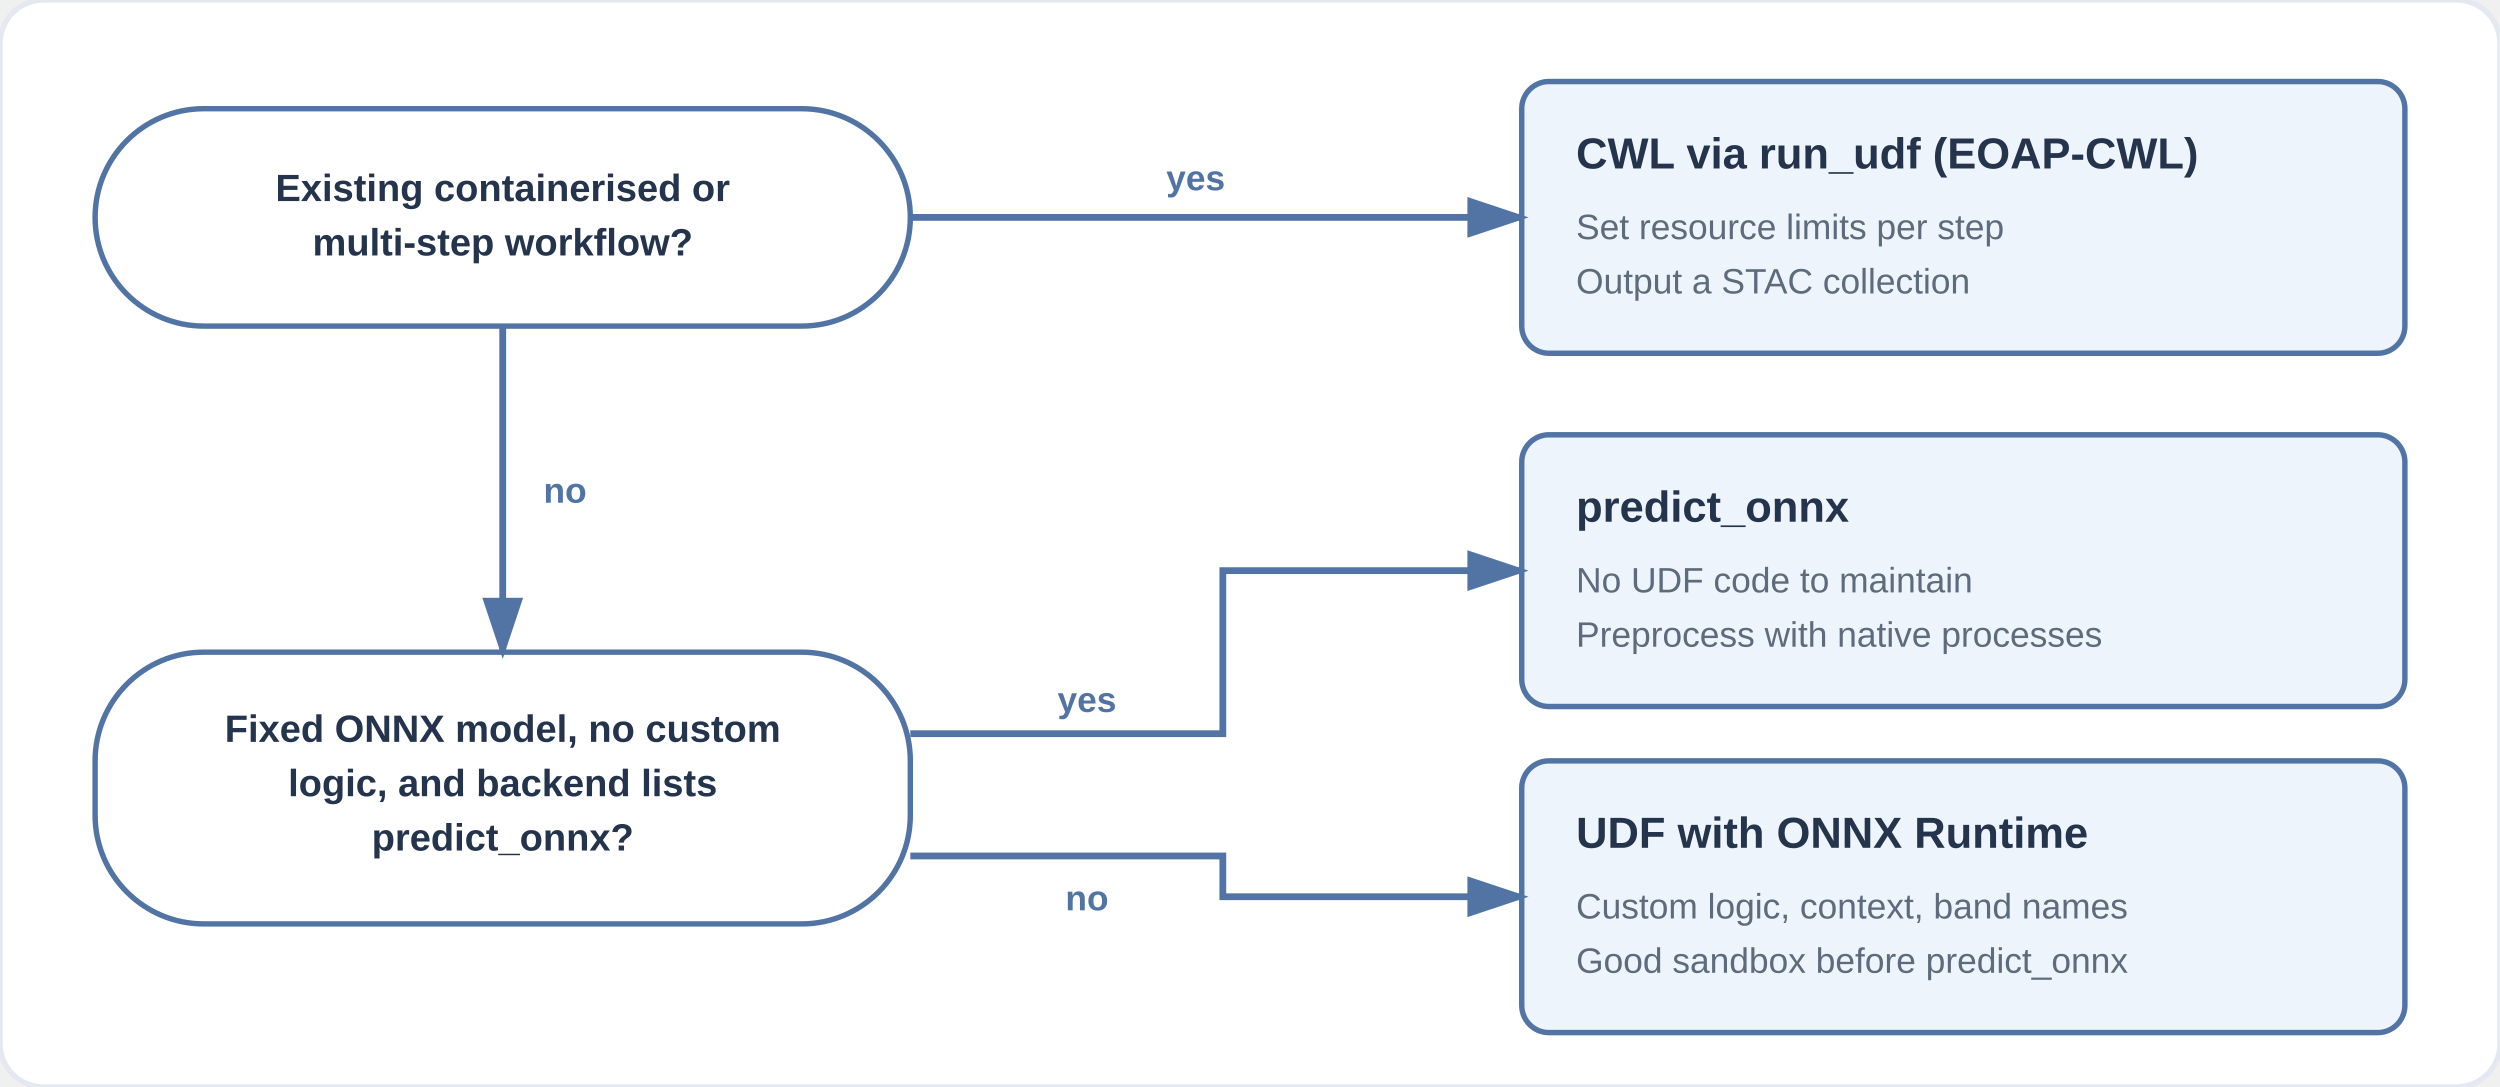
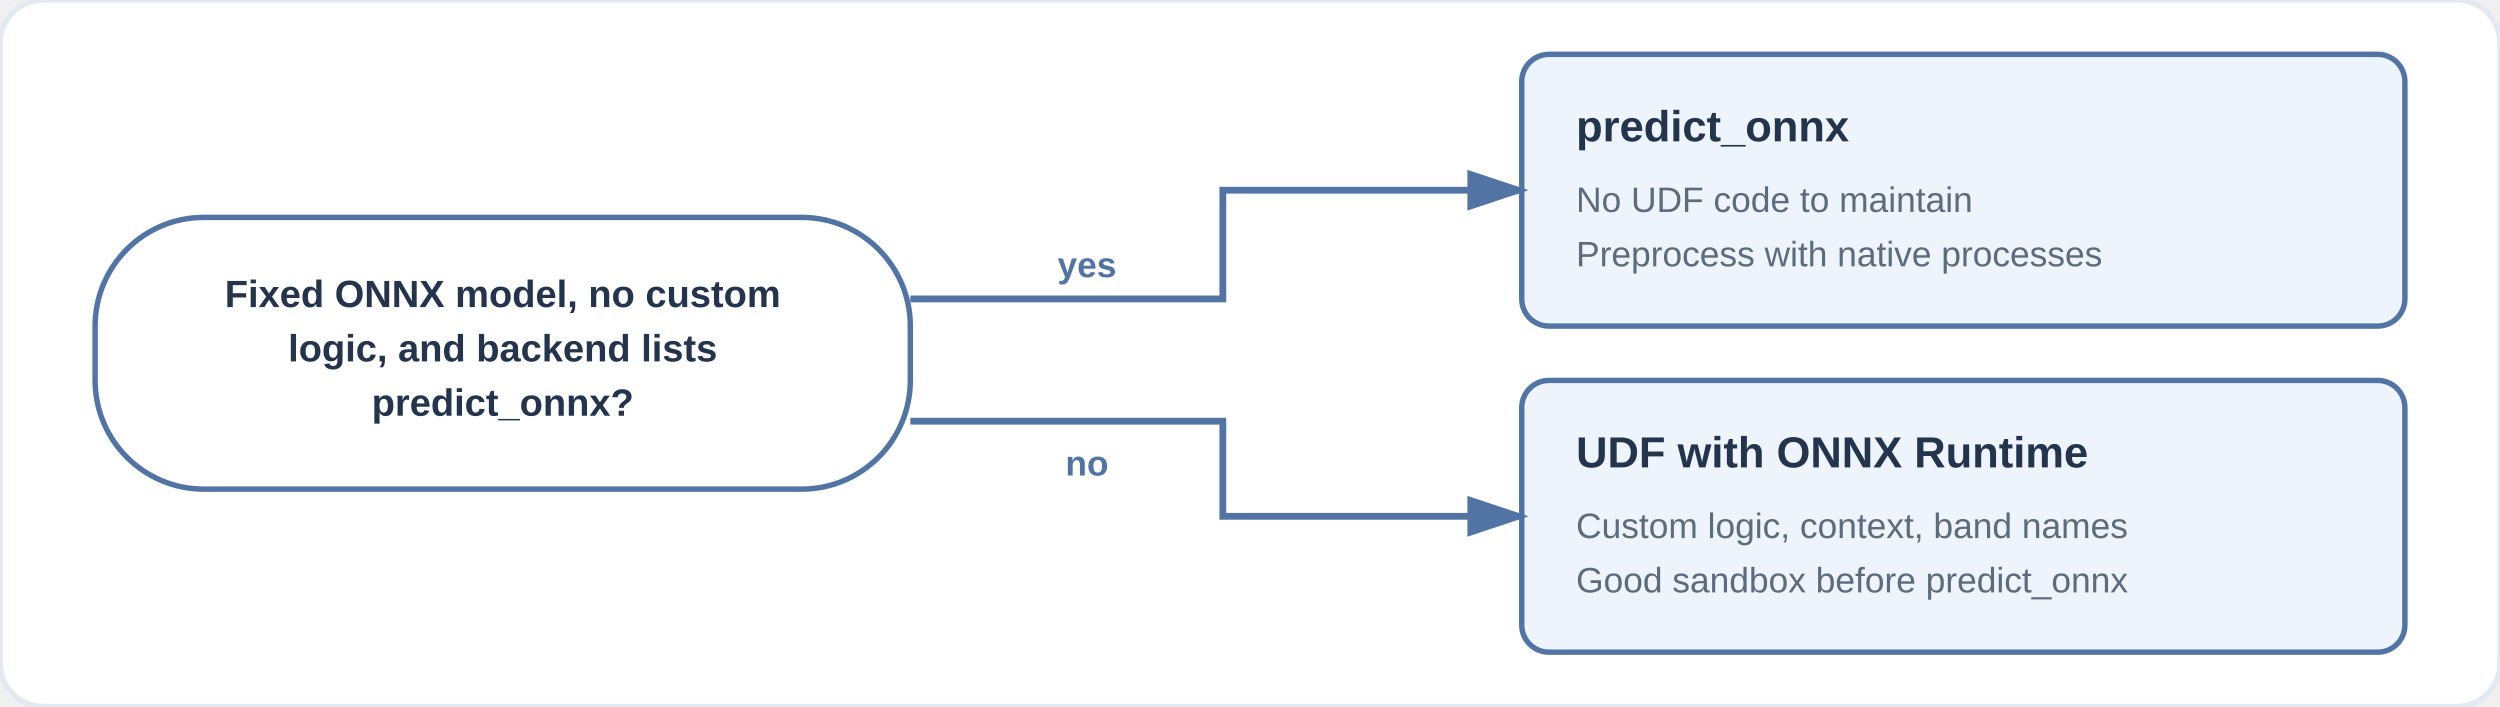
- <svg xmlns="http://www.w3.org/2000/svg" width="920" height="400" viewBox="0 0 920 400" role="img" aria-labelledby="title desc">
+ <svg xmlns="http://www.w3.org/2000/svg" width="920" height="260" viewBox="0 0 920 260" role="img" aria-labelledby="title desc">
  <defs>
    <marker id="arrow" markerWidth="10" markerHeight="10" refX="8" refY="3" orient="auto" markerUnits="strokeWidth">
      <path d="M0,0 L0,6 L9,3 z" fill="#5174a5" />
    </marker>
    <style>
      .q { fill:#ffffff; stroke:#5174a5; stroke-width:2; }
      .card { fill:#edf4fb; stroke:#5174a5; stroke-width:2; }
      .title { fill:#24344d; font:700 16px Arial,sans-serif; }
      .qtext { fill:#24344d; font:700 14px Arial,sans-serif; }
      .detail { fill:#5d6b7d; font:13px Arial,sans-serif; }
      .arrow { fill:none; stroke:#5174a5; stroke-width:2.5; marker-end:url(#arrow); }
      .label { fill:#5174a5; font:700 13px Arial,sans-serif; }
    </style>
  </defs>
-   <rect width="920" height="400" rx="16" fill="#ffffff" stroke="#e4e9f1" stroke-width="2" />
-   <rect class="q" x="35" y="40" width="300" height="80" rx="40" />
-   <text class="qtext" x="185" y="74" text-anchor="middle">Existing containerised or</text>
-   <text class="qtext" x="185" y="94" text-anchor="middle">multi-step workflow?</text>
-   <rect class="q" x="35" y="240" width="300" height="100" rx="40" />
-   <text class="qtext" x="185" y="273" text-anchor="middle">Fixed ONNX model, no custom</text>
-   <text class="qtext" x="185" y="293" text-anchor="middle">logic, and backend lists</text>
-   <text class="qtext" x="185" y="313" text-anchor="middle">predict_onnx?</text>
-   <rect class="card" x="560" y="30" width="325" height="100" rx="10" />
-   <text class="title" x="580" y="62">CWL via run_udf (EOAP-CWL)</text>
-   <text class="detail" x="580" y="88">Set resource limits per step</text>
-   <text class="detail" x="580" y="108">Output a STAC collection</text>
-   <rect class="card" x="560" y="160" width="325" height="100" rx="10" />
-   <text class="title" x="580" y="192">predict_onnx</text>
-   <text class="detail" x="580" y="218">No UDF code to maintain</text>
-   <text class="detail" x="580" y="238">Preprocess with native processes</text>
-   <rect class="card" x="560" y="280" width="325" height="100" rx="10" />
-   <text class="title" x="580" y="312">UDF with ONNX Runtime</text>
-   <text class="detail" x="580" y="338">Custom logic, context, band names</text>
-   <text class="detail" x="580" y="358">Good sandbox before predict_onnx</text>
-   <path class="arrow" d="M335 80 H560" />
-   <text class="label" x="440" y="70" text-anchor="middle">yes</text>
-   <path class="arrow" d="M185 120 V240" />
-   <text class="label" x="200" y="185">no</text>
-   <path class="arrow" d="M335 270 H450 V210 H560" />
-   <text class="label" x="400" y="262" text-anchor="middle">yes</text>
-   <path class="arrow" d="M335 315 H450 V330 H560" />
-   <text class="label" x="400" y="335" text-anchor="middle">no</text>
+   <rect width="920" height="260" rx="16" fill="#ffffff" stroke="#e4e9f1" stroke-width="2" />
+   <rect class="q" x="35" y="80" width="300" height="100" rx="40" />
+   <text class="qtext" x="185" y="113" text-anchor="middle">Fixed ONNX model, no custom</text>
+   <text class="qtext" x="185" y="133" text-anchor="middle">logic, and backend lists</text>
+   <text class="qtext" x="185" y="153" text-anchor="middle">predict_onnx?</text>
+   <rect class="card" x="560" y="20" width="325" height="100" rx="10" />
+   <text class="title" x="580" y="52">predict_onnx</text>
+   <text class="detail" x="580" y="78">No UDF code to maintain</text>
+   <text class="detail" x="580" y="98">Preprocess with native processes</text>
+   <rect class="card" x="560" y="140" width="325" height="100" rx="10" />
+   <text class="title" x="580" y="172">UDF with ONNX Runtime</text>
+   <text class="detail" x="580" y="198">Custom logic, context, band names</text>
+   <text class="detail" x="580" y="218">Good sandbox before predict_onnx</text>
+   <path class="arrow" d="M335 110 H450 V70 H560" />
+   <text class="label" x="400" y="102" text-anchor="middle">yes</text>
+   <path class="arrow" d="M335 155 H450 V190 H560" />
+   <text class="label" x="400" y="175" text-anchor="middle">no</text>
</svg>
